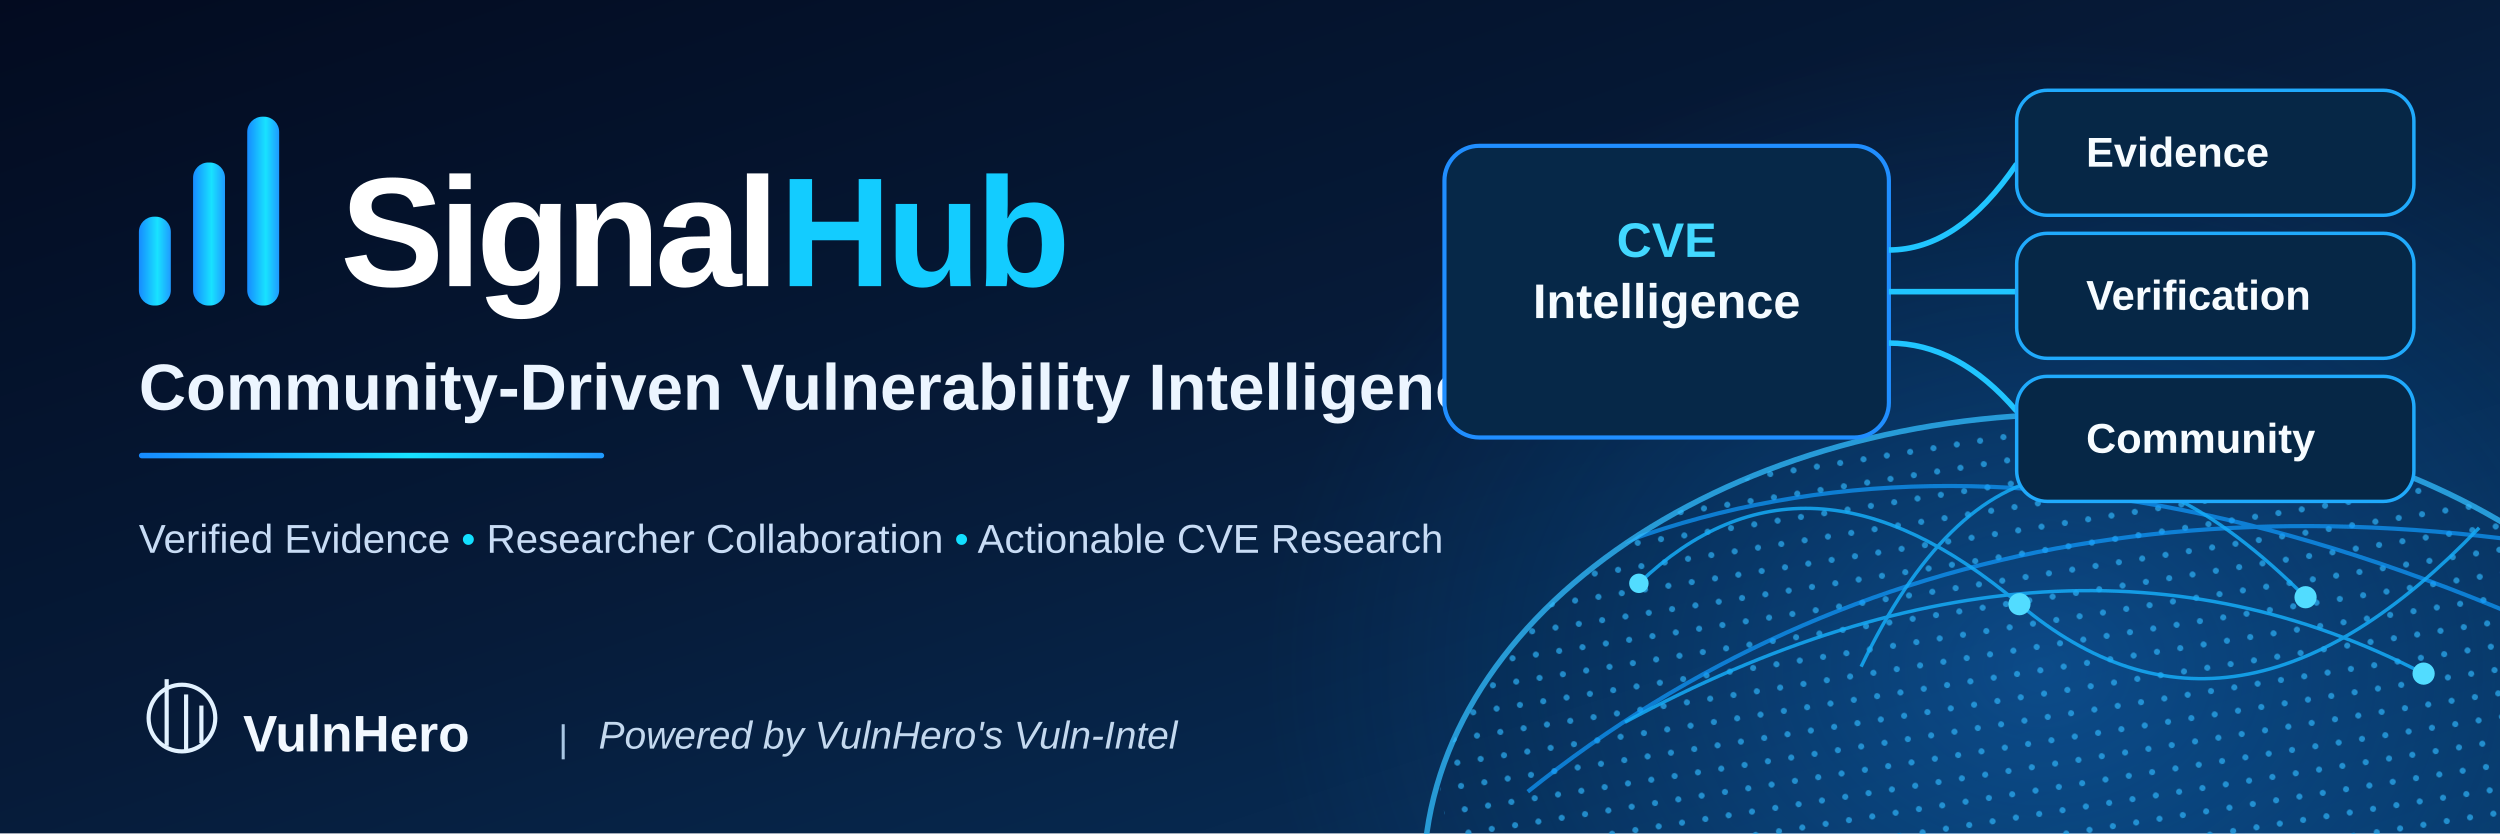
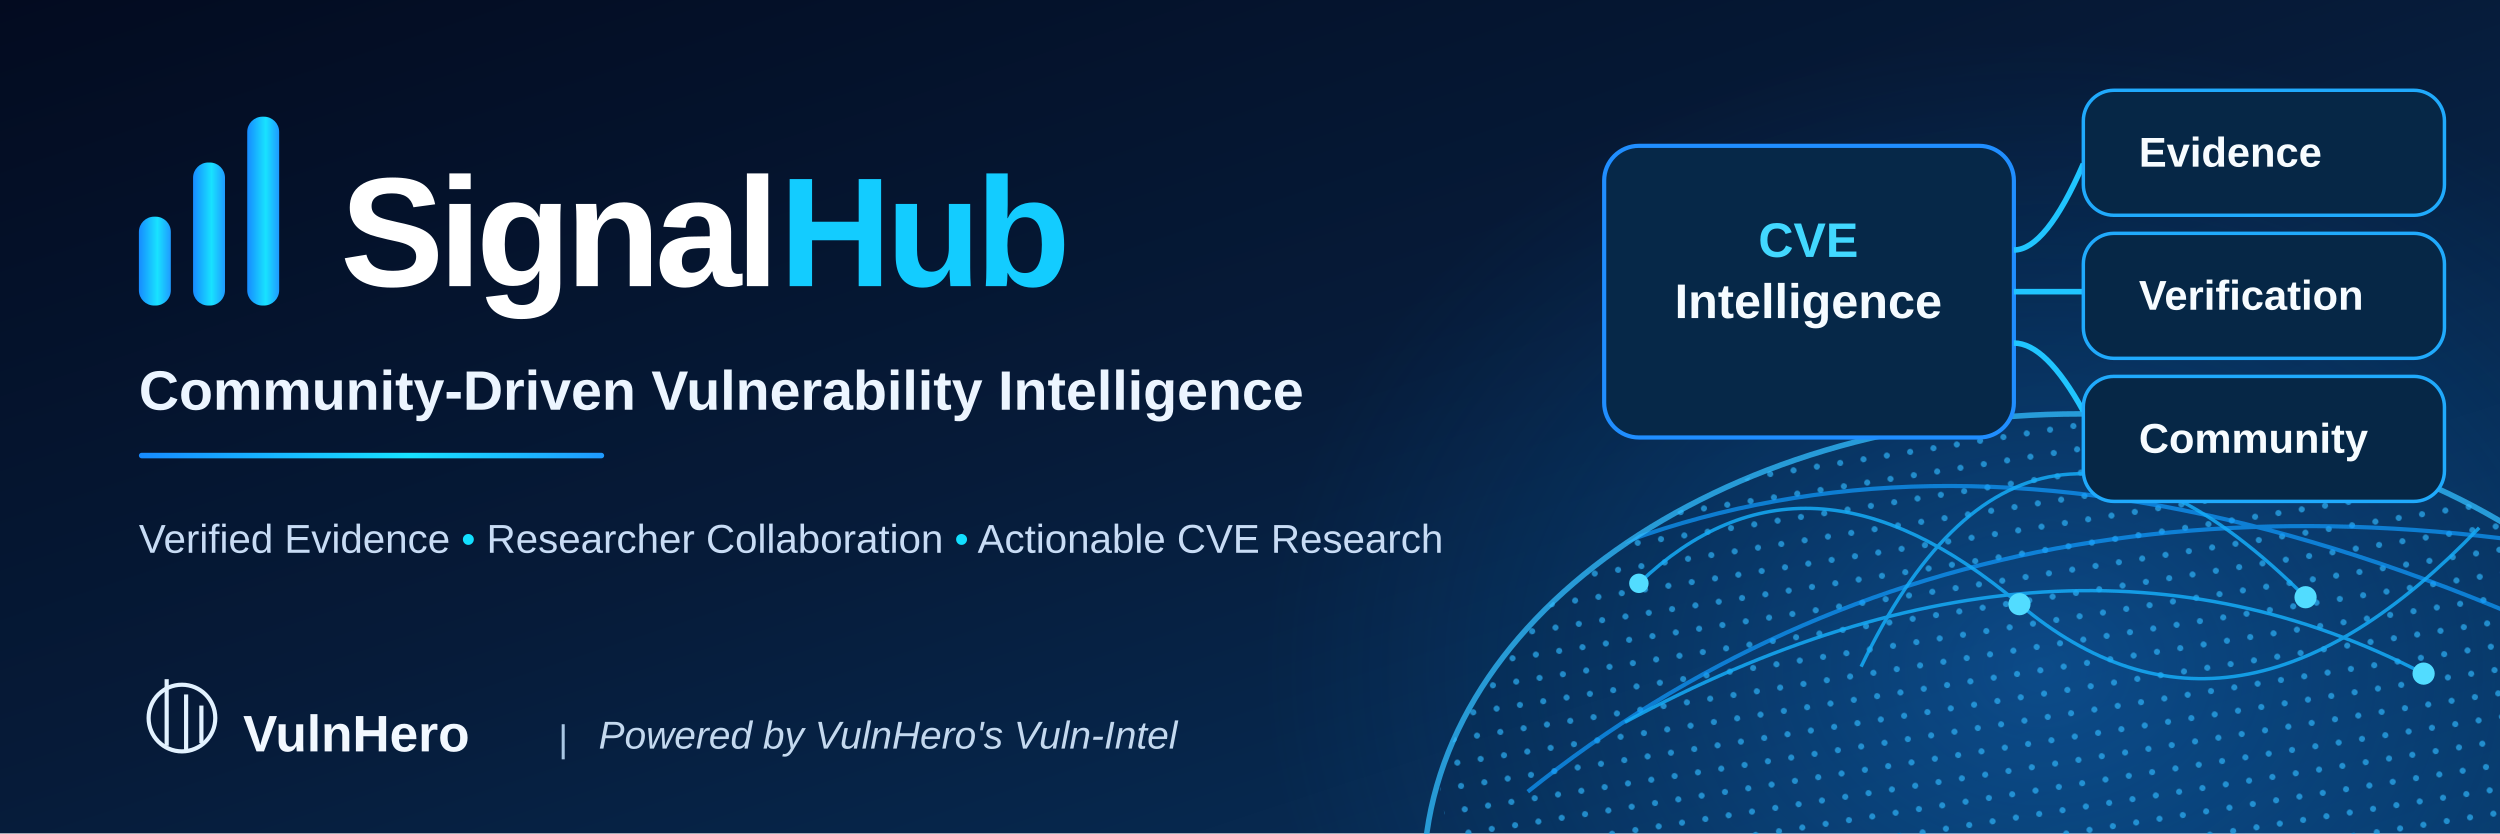
<svg xmlns="http://www.w3.org/2000/svg" viewBox="0 0 1800 600" role="img" aria-labelledby="title desc">
  <defs>
    <linearGradient id="bg" x1="0" y1="0" x2="1" y2="1">
      <stop stop-color="#030b20" />
      <stop offset=".48" stop-color="#061b39" />
      <stop offset="1" stop-color="#073462" />
    </linearGradient>
    <linearGradient id="cy" x1="0" y1="0" x2="1" y2="0">
      <stop stop-color="#178bff" />
      <stop offset=".58" stop-color="#18e2ff" />
      <stop offset="1" stop-color="#1f9aff" />
    </linearGradient>
    <radialGradient id="halo">
      <stop stop-color="#188efa" stop-opacity=".32" />
      <stop offset="1" stop-color="#077ad3" stop-opacity="0" />
    </radialGradient>
    <pattern id="dots" width="17" height="17" patternUnits="userSpaceOnUse">
      <circle cx="3" cy="3" r="2.2" fill="#30b9ff" opacity=".65" />
    </pattern>
    <filter id="glow">
      <feGaussianBlur stdDeviation="5" />
    </filter>
    <clipPath id="globe">
      <ellipse cx="1498" cy="633" rx="473" ry="335" />
    </clipPath>
  </defs>
  <rect width="1800" height="600" fill="url(#bg)" />
  <ellipse cx="1470" cy="480" rx="560" ry="450" fill="url(#halo)" />
  <g clip-path="url(#globe)">
    <rect x="1025" y="295" width="980" height="350" fill="url(#dots)" transform="rotate(-9 1490 455)" />
    <path d="M1025 465Q1400 210 1970 520M1100 570Q1450 290 1975 420" fill="none" stroke="#119cff" stroke-opacity=".7" stroke-width="3" />
  </g>
  <ellipse cx="1498" cy="633" rx="473" ry="335" fill="none" stroke="#32beff" stroke-width="4" opacity=".75" />
  <g stroke="#15abf7" stroke-width="2.5" fill="none" opacity=".85">
    <path d="M1180 420Q1300 305 1454 435T1785 380" />
    <path d="M1170 520Q1485 350 1745 485" />
    <path d="M1340 480Q1460 230 1660 430" />
  </g>
  <g fill="#52dcff">
    <circle cx="1180" cy="420" r="7" />
    <circle cx="1454" cy="435" r="8" />
    <circle cx="1660" cy="430" r="8" />
    <circle cx="1745" cy="485" r="8" />
  </g>
  <g fill="url(#cy)">
    <rect x="100" y="156" width="23" height="64" rx="11" />
    <rect x="139" y="117" width="23" height="103" rx="11" />
    <rect x="178" y="84" width="23" height="136" rx="11" />
  </g>
  <g font-family="Arial,Helvetica,sans-serif">
    <text x="245" y="206" font-size="112" font-weight="750" letter-spacing="-4" fill="#fff">Signal<tspan fill="#13ccff">Hub</tspan>
    </text>
-     <text x="100" y="295" font-size="47" font-weight="700" fill="#ecf5ff">Community-Driven Vulnerability Intelligence</text>
+     <text x="100" y="295" font-size="40" font-weight="700" fill="#ecf5ff">Community-Driven Vulnerability Intelligence</text>
    <rect x="100" y="326" width="335" height="4" rx="2" fill="url(#cy)" />
    <text x="100" y="398" font-size="29" fill="#c8dcf5">Verified Evidence <tspan fill="#12dfff"> • </tspan> Researcher Collaboration <tspan fill="#12dfff"> • </tspan> Actionable CVE Research</text>
    <g transform="translate(105,492)" stroke="#e2f2ff" stroke-width="3" fill="none">
      <circle cx="26" cy="25" r="24" />
      <path d="M15 -3V45M29 8V48M40 16V43" />
    </g>
    <text x="175" y="541" font-size="37" font-weight="700" fill="#f2f8ff">VulnHero</text>
    <text x="402" y="541" font-size="27" fill="#a9c7e4">|</text>
    <text x="431" y="539" font-size="28" font-style="italic" fill="#c4d9ef">Powered by VulnHero's Vuln-Intel</text>
-     <rect x="1040" y="105" width="320" height="210" rx="25" fill="#062848" stroke="#208eff" stroke-width="3" />
-     <text x="1200" y="185" text-anchor="middle" fill="#42d8ff" font-size="35" font-weight="700">CVE</text>
-     <text x="1200" y="229" text-anchor="middle" fill="#f5fbff" font-size="35" font-weight="700">Intelligence</text>
-     <path d="M1360 180Q1410 180 1452 118M1360 210H1452M1360 247Q1410 247 1452 296" stroke="#20c5ff" stroke-width="4" fill="none" />
+     <rect x="1155" y="105" width="295" height="210" rx="25" fill="#062848" stroke="#208eff" stroke-width="3" />
+     <text x="1302" y="185" text-anchor="middle" fill="#42d8ff" font-size="35" font-weight="700">CVE</text>
+     <text x="1302" y="229" text-anchor="middle" fill="#f5fbff" font-size="35" font-weight="700">Intelligence</text>
+     <path d="M1450 180Q1473 180 1500 118M1450 210H1500M1450 247Q1473 247 1500 296" stroke="#20c5ff" stroke-width="4" fill="none" />
    <g fill="#062746" stroke="#20aafc" stroke-width="2.5">
-       <rect x="1452" y="65" width="286" height="90" rx="22" />
-       <rect x="1452" y="168" width="286" height="90" rx="22" />
-       <rect x="1452" y="271" width="286" height="90" rx="22" />
+       <rect x="1500" y="65" width="260" height="90" rx="22" />
+       <rect x="1500" y="168" width="260" height="90" rx="22" />
+       <rect x="1500" y="271" width="260" height="90" rx="22" />
    </g>
    <g fill="#f7fcff" font-size="30" font-weight="650">
-       <text x="1502" y="120">Evidence</text>
-       <text x="1502" y="223">Verification</text>
-       <text x="1502" y="326">Community</text>
+       <text x="1540" y="120">Evidence</text>
+       <text x="1540" y="223">Verification</text>
+       <text x="1540" y="326">Community</text>
    </g>
  </g>
</svg>
